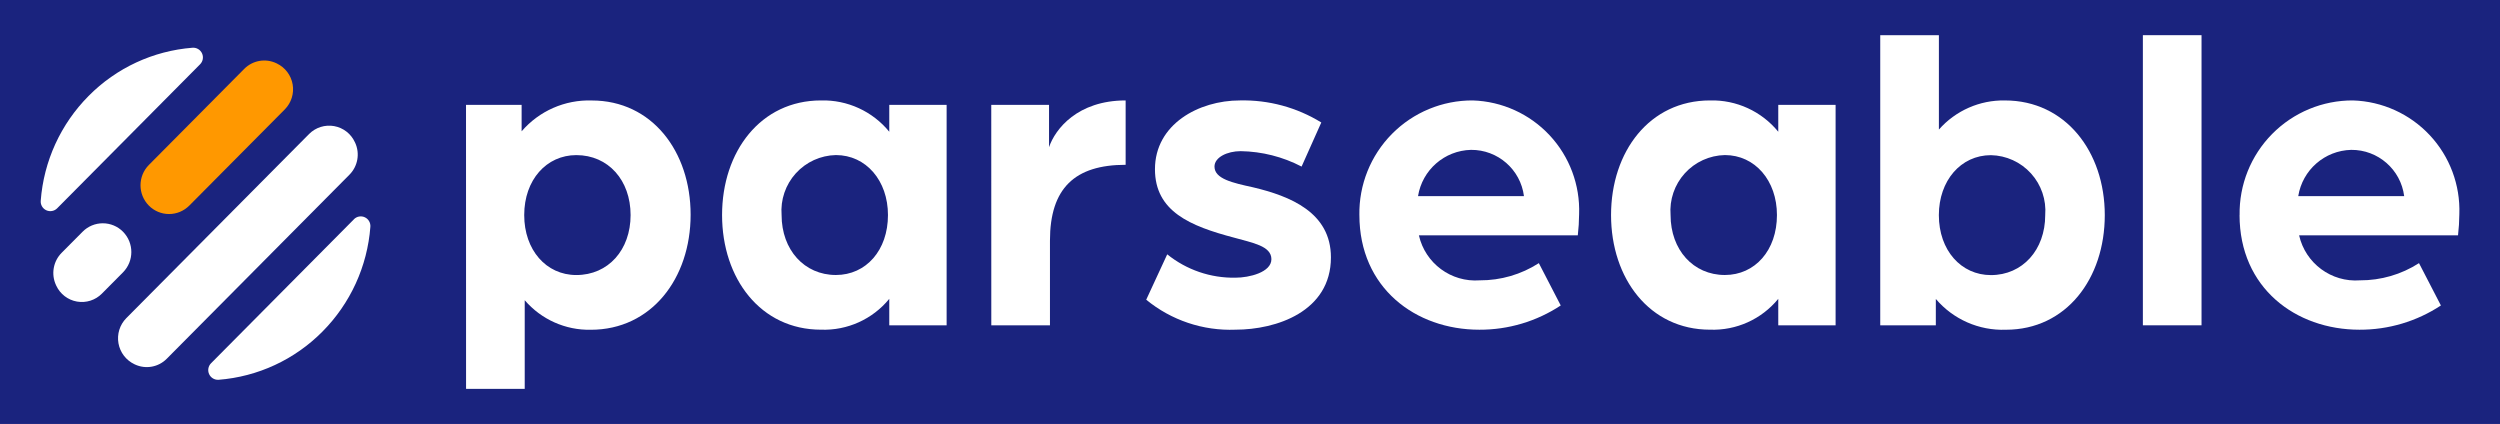
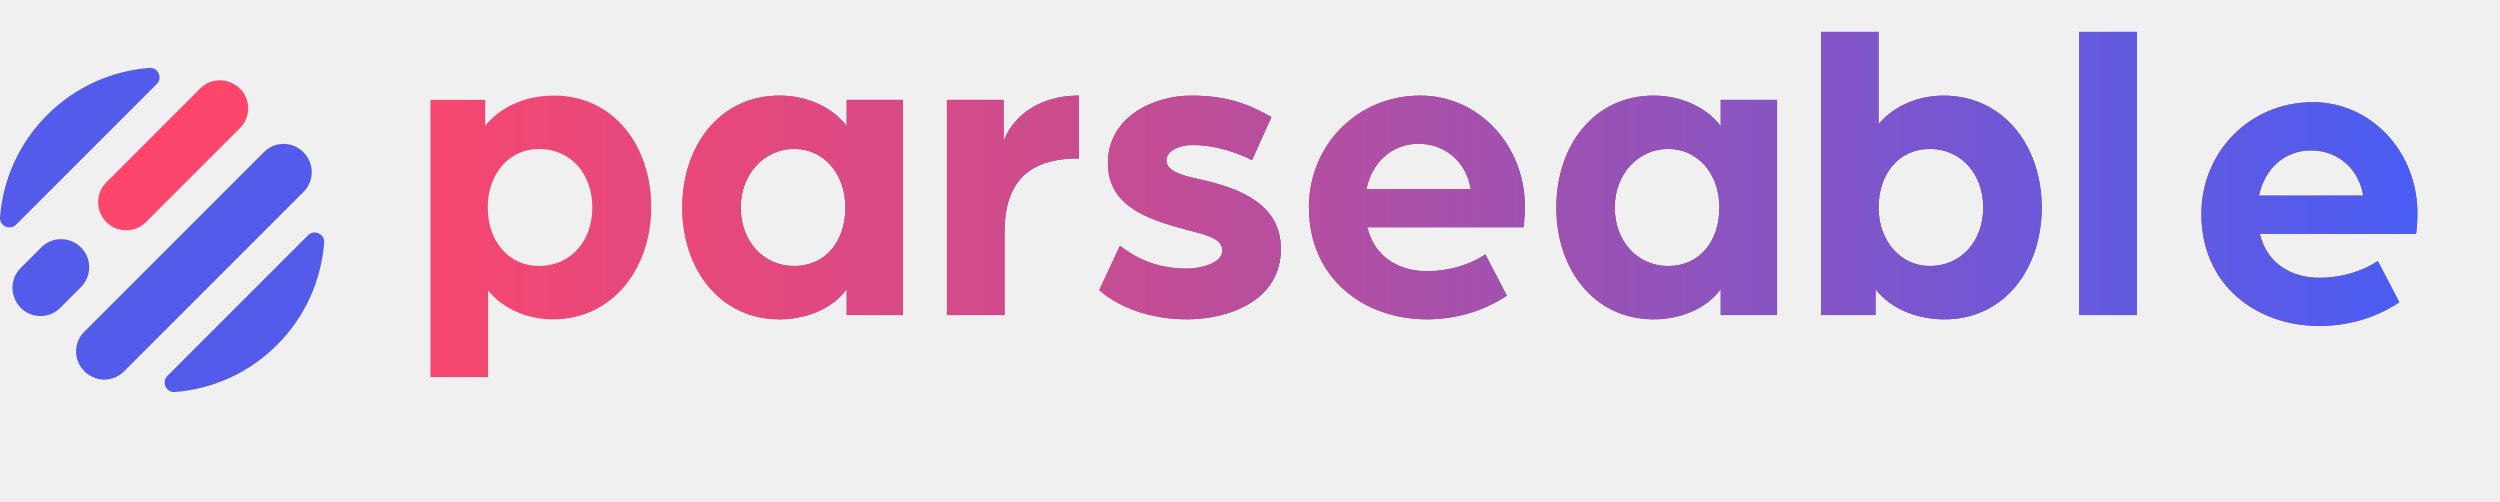
- <svg xmlns="http://www.w3.org/2000/svg" id="Group_295" data-name="Group 295" width="178.376" height="30.25" viewBox="0 0 178.376 30.25">
+ <svg xmlns="http://www.w3.org/2000/svg" xmlns:xlink="http://www.w3.org/1999/xlink" id="Layer_1" viewBox="0 0 721.95 144.74">
  <defs>
-     <clipPath id="clip-path">
-       <rect id="Rectangle_745" data-name="Rectangle 745" width="178.376" height="30.25" fill="none" />
+     <style>.cls-1{fill:none;}.cls-2{fill:url(#linear-gradient);}.cls-3{clip-path:url(#clippath);}.cls-4{fill:#fc466b;}.cls-5{fill:#545beb;}.cls-6{clip-path:url(#clippath-1);}.cls-7{clip-path:url(#clippath-4);}.cls-8{clip-path:url(#clippath-3);}.cls-9{clip-path:url(#clippath-2);}.cls-10{clip-path:url(#clippath-7);}.cls-11{clip-path:url(#clippath-8);}.cls-12{clip-path:url(#clippath-6);}.cls-13{clip-path:url(#clippath-5);}.cls-14{fill:url(#linear-gradient-8);}.cls-15{fill:url(#linear-gradient-9);}.cls-16{fill:url(#linear-gradient-3);}.cls-17{fill:url(#linear-gradient-4);}.cls-18{fill:url(#linear-gradient-2);}.cls-19{fill:url(#linear-gradient-6);}.cls-20{fill:url(#linear-gradient-7);}.cls-21{fill:url(#linear-gradient-5);}.cls-22{fill:url(#linear-gradient-14);}.cls-23{fill:url(#linear-gradient-18);}.cls-24{fill:url(#linear-gradient-22);}.cls-25{fill:url(#linear-gradient-20);}.cls-26{fill:url(#linear-gradient-21);}.cls-27{fill:url(#linear-gradient-23);}.cls-28{fill:url(#linear-gradient-15);}.cls-29{fill:url(#linear-gradient-19);}.cls-30{fill:url(#linear-gradient-16);}.cls-31{fill:url(#linear-gradient-17);}.cls-32{fill:url(#linear-gradient-13);}.cls-33{fill:url(#linear-gradient-12);}.cls-34{fill:url(#linear-gradient-10);}.cls-35{fill:url(#linear-gradient-11);}.cls-36{fill:url(#linear-gradient-24);}</style>
+     <clipPath id="clippath">
+       <path class="cls-1" d="M124.32,28.84h15.78v7.46c5.1-6.09,12.43-8.7,19.88-8.7,17.15,0,28.09,14.42,28.09,32.19s-11.19,32.44-28.34,32.44c-7.21,0-14.29-2.86-18.77-8.33v24.98h-16.65V28.84Zm46.73,31.07c0-9.82-6.34-16.9-15.41-16.9-8.45,0-14.79,6.96-14.79,16.9s6.21,16.9,14.79,16.9c9.07,0,15.41-7.08,15.41-16.9Z" />
    </clipPath>
+     <linearGradient id="linear-gradient" x1="108.22" y1="72.42" x2="711.81" y2="72.42" gradientTransform="matrix(1, 0, 0, 1, 0, 0)" gradientUnits="userSpaceOnUse">
+       <stop offset="0" stop-color="#fc466b" />
+       <stop offset=".47" stop-color="#a550ac" />
+       <stop offset="1" stop-color="#3f5efb" />
+     </linearGradient>
+     <linearGradient id="linear-gradient-2" x1="197.02" y1="59.91" x2="260.77" y2="59.91" gradientTransform="matrix(1, 0, 0, 1, 0, 0)" gradientUnits="userSpaceOnUse">
+       <stop offset="0" stop-color="#fc466b" />
+       <stop offset=".12" stop-color="#ee4775" />
+       <stop offset=".33" stop-color="#cb4c8f" />
+       <stop offset=".62" stop-color="#9253bb" />
+       <stop offset=".97" stop-color="#445df6" />
+       <stop offset="1" stop-color="#3f5efb" />
+     </linearGradient>
+     <clipPath id="clippath-1">
+       <path class="cls-18" d="M197.02,59.91c0-17.9,10.94-32.31,28.09-32.31,7.21,0,14.91,2.86,19.39,8.82v-7.58h16.28v62.14h-16.28v-7.46c-4.35,5.97-12.18,8.7-19.39,8.7-17.15,0-28.09-14.42-28.09-32.31Zm47.1,0c0-9.7-6.21-16.9-14.79-16.9s-15.41,7.21-15.41,16.9,6.46,16.9,15.41,16.9,14.79-6.96,14.79-16.9Z" />
+     </clipPath>
+     <linearGradient id="linear-gradient-3" x1="108.68" y1="72.32" x2="712.27" y2="72.32" xlink:href="#linear-gradient-2" />
+     <linearGradient id="linear-gradient-4" x1="273.45" y1="59.29" x2="311.6" y2="59.29" xlink:href="#linear-gradient-2" />
+     <linearGradient id="linear-gradient-5" x1="273.45" y1="59.29" x2="311.6" y2="59.29" xlink:href="#linear-gradient-2" />
+     <clipPath id="clippath-2">
+       <path class="cls-21" d="M273.45,28.84h16.4v11.93c1.74-5.09,8.08-13.17,21.75-13.17v18.15c-14.42,0-21.5,6.59-21.5,21.38v23.86h-16.65V28.84Z" />
+     </clipPath>
+     <linearGradient id="linear-gradient-6" x1="108.68" y1="72.32" x2="712.27" y2="72.32" xlink:href="#linear-gradient-2" />
+     <linearGradient id="linear-gradient-7" x1="317.44" x2="369.89" xlink:href="#linear-gradient-2" />
+     <linearGradient id="linear-gradient-8" x1="317.44" x2="369.89" xlink:href="#linear-gradient-2" />
+     <clipPath id="clippath-3">
+       <path class="cls-14" d="M317.44,83.77l5.97-12.8c4.23,3.23,10.07,6.59,19.39,6.59,3.85,0,10.19-1.49,10.19-5.22s-5.34-4.6-10.69-6.09c-12.3-3.23-22.37-7.33-22.37-19.26,0-12.68,12.43-19.39,24.11-19.39,10.19,0,16.65,2.49,23.12,6.21l-5.59,12.43c-6.09-2.98-11.81-4.35-17.27-4.35-3.85,0-7.46,1.74-7.46,4.35,0,3.48,5.22,4.6,10.94,5.84,10.56,2.49,22.12,7.08,22.12,19.76,0,15.29-15.54,20.38-27.09,20.38-13.3,0-21.87-5.22-25.35-8.45Z" />
+     </clipPath>
+     <linearGradient id="linear-gradient-9" x1="108.68" y1="72.32" x2="712.27" y2="72.32" xlink:href="#linear-gradient-2" />
+     <linearGradient id="linear-gradient-10" x1="377.97" x2="440.35" xlink:href="#linear-gradient-2" />
+     <linearGradient id="linear-gradient-11" x1="377.97" x2="440.35" xlink:href="#linear-gradient-2" />
+     <clipPath id="clippath-4">
+       <path class="cls-35" d="M377.97,59.91c0-17.9,13.92-32.31,32.19-32.31,16.9,0,30.2,14.42,30.2,32.06,0,2.98-.37,5.97-.37,5.97h-45.11c1.99,8.57,9.07,12.68,17.28,12.68,5.96,0,12.18-1.74,16.78-4.85l6.21,11.93c-6.96,4.6-15.04,6.83-23.11,6.83-18.15,0-34.05-11.81-34.05-32.31Zm46.73-5.34c-1.24-7.83-7.46-13.05-15.04-13.05s-13.42,5.22-15.04,13.05h30.08Z" />
+     </clipPath>
+     <linearGradient id="linear-gradient-12" x1="108.68" y1="72.32" x2="712.27" y2="72.32" xlink:href="#linear-gradient-2" />
+     <linearGradient id="linear-gradient-13" x1="449.42" x2="513.18" xlink:href="#linear-gradient-2" />
+     <linearGradient id="linear-gradient-14" x1="449.42" x2="513.18" xlink:href="#linear-gradient-2" />
+     <clipPath id="clippath-5">
+       <path class="cls-22" d="M449.42,59.91c0-17.9,10.94-32.31,28.09-32.31,7.21,0,14.91,2.86,19.39,8.82v-7.58h16.28v62.14h-16.28v-7.46c-4.35,5.97-12.18,8.7-19.39,8.7-17.15,0-28.09-14.42-28.09-32.31Zm47.1,0c0-9.7-6.21-16.9-14.79-16.9s-15.41,7.21-15.41,16.9,6.46,16.9,15.41,16.9,14.79-6.96,14.79-16.9Z" />
+     </clipPath>
+     <linearGradient id="linear-gradient-15" x1="108.68" y1="72.32" x2="712.27" y2="72.32" xlink:href="#linear-gradient-2" />
+     <linearGradient id="linear-gradient-16" x1="525.85" y1="50.71" x2="589.61" y2="50.71" xlink:href="#linear-gradient-2" />
+     <linearGradient id="linear-gradient-17" x1="525.85" y1="50.71" x2="589.61" y2="50.71" xlink:href="#linear-gradient-2" />
+     <clipPath id="clippath-6">
+       <path class="cls-31" d="M541.64,83.52v7.46h-15.78V9.21h16.65v26.6c4.48-5.34,11.56-8.2,18.77-8.2,17.15,0,28.33,14.42,28.33,32.31s-10.94,32.31-28.09,32.31c-7.46,0-15.29-2.73-19.88-8.7Zm31.07-23.61c0-9.7-6.46-16.9-15.41-16.9s-14.79,7.21-14.79,16.9,6.34,16.9,14.79,16.9c8.95,0,15.41-7.08,15.41-16.9Z" />
+     </clipPath>
+     <linearGradient id="linear-gradient-18" x1="108.68" y1="72.32" x2="712.27" y2="72.32" gradientTransform="matrix(1, 0, 0, 1, 0, 0)" gradientUnits="userSpaceOnUse">
+       <stop offset="0" stop-color="#fc466b" />
+       <stop offset=".12" stop-color="#ee4775" />
+       <stop offset=".33" stop-color="#cb4b8f" />
+       <stop offset=".59" stop-color="#9a52b6" />
+       <stop offset=".87" stop-color="#5b5ae5" />
+       <stop offset="1" stop-color="#3f5efb" />
+     </linearGradient>
+     <linearGradient id="linear-gradient-19" x1="600.42" y1="50.09" x2="617.07" y2="50.09" xlink:href="#linear-gradient-2" />
+     <linearGradient id="linear-gradient-20" x1="600.42" y1="50.09" x2="617.07" y2="50.09" xlink:href="#linear-gradient-2" />
+     <clipPath id="clippath-7">
+       <path class="cls-25" d="M600.42,9.21h16.65V90.98h-16.65V9.21Z" />
+     </clipPath>
+     <linearGradient id="linear-gradient-21" x1="108.68" y1="72.32" x2="712.27" y2="72.32" xlink:href="#linear-gradient-2" />
+     <linearGradient id="linear-gradient-22" x1="635.71" y1="61.82" x2="698.09" y2="61.82" xlink:href="#linear-gradient-2" />
+     <linearGradient id="linear-gradient-23" x1="635.71" y1="61.82" x2="698.09" y2="61.82" xlink:href="#linear-gradient-2" />
+     <clipPath id="clippath-8">
+       <path class="cls-27" d="M635.71,61.82c0-17.9,13.92-32.31,32.19-32.31,16.9,0,30.2,14.42,30.2,32.06,0,2.98-.37,5.97-.37,5.97h-45.11c1.99,8.57,9.07,12.68,17.27,12.68,5.97,0,12.18-1.74,16.78-4.85l6.21,11.93c-6.96,4.6-15.04,6.83-23.12,6.83-18.15,0-34.05-11.81-34.05-32.31Zm46.73-5.34c-1.24-7.83-7.46-13.05-15.04-13.05s-13.42,5.22-15.04,13.05h30.08Z" />
+     </clipPath>
+     <linearGradient id="linear-gradient-24" x1="118.36" y1="72.37" x2="721.95" y2="72.37" gradientTransform="matrix(1, 0, 0, 1, 0, 0)" gradientUnits="userSpaceOnUse">
+       <stop offset="0" stop-color="#fc466b" />
+       <stop offset=".12" stop-color="#ee4775" />
+       <stop offset=".33" stop-color="#cb4c8f" />
+       <stop offset=".62" stop-color="#9353ba" />
+       <stop offset=".91" stop-color="#545beb" />
+       <stop offset="1" stop-color="#3f5efb" />
+     </linearGradient>
  </defs>
-   <rect id="Rectangle_743" data-name="Rectangle 743" width="178.376" height="30.25" fill="#1a237e" />
-   <g id="Group_294" data-name="Group 294">
-     <g id="Group_293" data-name="Group 293" clip-path="url(#clip-path)">
-       <path id="Path_351" data-name="Path 351" d="M156.932,33.888H160.9v1.888a6.333,6.333,0,0,1,5-2.2c4.31,0,7.058,3.65,7.058,8.148,0,4.562-2.811,8.212-7.121,8.212a6.049,6.049,0,0,1-4.716-2.108v6.323h-4.185Zm11.743,7.865c0-2.486-1.593-4.279-3.873-4.279-2.124,0-3.717,1.761-3.717,4.279,0,2.485,1.562,4.278,3.717,4.278,2.28,0,3.873-1.793,3.873-4.278" transform="translate(-123.682 -26.407)" fill="#fff" />
-       <path id="Path_352" data-name="Path 352" d="M243.16,41.753c0-4.531,2.748-8.18,7.058-8.18a6.082,6.082,0,0,1,4.872,2.234V33.888h4.092V49.618H255.09V47.73a6.012,6.012,0,0,1-4.872,2.2c-4.31,0-7.058-3.65-7.058-8.18m11.837,0c0-2.454-1.562-4.279-3.717-4.279a3.968,3.968,0,0,0-3.873,4.279c0,2.485,1.624,4.278,3.873,4.278,2.155,0,3.717-1.762,3.717-4.278" transform="translate(-191.64 -26.407)" fill="#fff" />
-       <path id="Path_353" data-name="Path 353" d="M333.812,33.888h4.122v3.02c.437-1.29,2.03-3.335,5.466-3.335v4.593c-3.623,0-5.4,1.668-5.4,5.411v6.041h-4.185Z" transform="translate(-263.085 -26.407)" fill="#fff" />
-       <path id="Path_354" data-name="Path 354" d="M385.991,47.794l1.5-3.241a7.529,7.529,0,0,0,4.872,1.667c.968,0,2.561-.377,2.561-1.321s-1.343-1.164-2.686-1.542c-3.092-.818-5.622-1.856-5.622-4.876,0-3.209,3.123-4.908,6.059-4.908a10.6,10.6,0,0,1,5.809,1.573l-1.406,3.146a9.739,9.739,0,0,0-4.341-1.1c-.968,0-1.874.441-1.874,1.1,0,.881,1.312,1.164,2.748,1.479,2.655.629,5.56,1.793,5.56,5,0,3.87-3.9,5.159-6.809,5.159a9.454,9.454,0,0,1-6.371-2.139" transform="translate(-304.209 -26.407)" fill="#fff" />
-       <path id="Path_355" data-name="Path 355" d="M457.777,41.753a8.049,8.049,0,0,1,8.089-8.18,7.84,7.84,0,0,1,7.589,8.117,14.089,14.089,0,0,1-.093,1.51H462.024a4.135,4.135,0,0,0,4.342,3.209,7.708,7.708,0,0,0,4.216-1.227l1.562,3.02a10.466,10.466,0,0,1-5.809,1.73c-4.56,0-8.557-2.989-8.557-8.179M469.52,40.4a3.781,3.781,0,0,0-3.779-3.3,3.924,3.924,0,0,0-3.779,3.3Z" transform="translate(-360.785 -26.407)" fill="#fff" />
-       <path id="Path_356" data-name="Path 356" d="M542.531,41.753c0-4.531,2.749-8.18,7.059-8.18a6.083,6.083,0,0,1,4.872,2.234V33.888h4.091V49.618h-4.091V47.73a6.013,6.013,0,0,1-4.872,2.2c-4.31,0-7.059-3.65-7.059-8.18m11.837,0c0-2.454-1.562-4.279-3.717-4.279a3.968,3.968,0,0,0-3.873,4.279c0,2.485,1.624,4.278,3.873,4.278,2.155,0,3.717-1.762,3.717-4.278" transform="translate(-427.582 -26.407)" fill="#fff" />
-       <path id="Path_357" data-name="Path 357" d="M637.151,30.571v1.888h-3.966v-20.7h4.185v6.733a6.127,6.127,0,0,1,4.716-2.077c4.31,0,7.12,3.65,7.12,8.18s-2.748,8.18-7.058,8.18a6.259,6.259,0,0,1-5-2.2m7.808-5.977a3.967,3.967,0,0,0-3.873-4.279c-2.155,0-3.716,1.824-3.716,4.279,0,2.517,1.593,4.278,3.716,4.278,2.249,0,3.873-1.793,3.873-4.278" transform="translate(-499.029 -9.248)" fill="#fff" />
-       <rect id="Rectangle_744" data-name="Rectangle 744" width="4.185" height="20.701" transform="translate(152.895 2.51)" fill="#fff" />
-       <path id="Path_358" data-name="Path 358" d="M754.2,41.753a8.049,8.049,0,0,1,8.089-8.18,7.84,7.84,0,0,1,7.589,8.117,14.052,14.052,0,0,1-.094,1.51H758.446a4.135,4.135,0,0,0,4.341,3.209A7.71,7.71,0,0,0,767,45.182l1.562,3.02a10.469,10.469,0,0,1-5.809,1.73c-4.56,0-8.557-2.989-8.557-8.179M765.942,40.4a3.781,3.781,0,0,0-3.779-3.3,3.923,3.923,0,0,0-3.779,3.3Z" transform="translate(-594.403 -26.407)" fill="#fff" />
-       <path id="Path_359" data-name="Path 359" d="M80.494,72.547l-10.2,10.277A.693.693,0,0,0,70.83,84a11.708,11.708,0,0,0,7.418-3.442,11.871,11.871,0,0,0,3.417-7.472.687.687,0,0,0-1.171-.543" transform="translate(-55.239 -56.902)" fill="#fff" />
-       <path id="Path_360" data-name="Path 360" d="M56.661,43.218l-.018-.039a2.018,2.018,0,0,0-3.263-.59L40.331,55.734a2.047,2.047,0,0,0,.586,3.287l.038.018a2,2,0,0,0,2.268-.413L56.252,45.5a2.034,2.034,0,0,0,.41-2.285" transform="translate(-31.322 -33.032)" fill="#fff" />
-       <path id="Path_361" data-name="Path 361" d="M25.071,17.131a.693.693,0,0,0-.539-1.18,11.708,11.708,0,0,0-7.418,3.442A11.87,11.87,0,0,0,13.7,26.866a.687.687,0,0,0,1.171.543Z" transform="translate(-10.794 -12.545)" fill="#fff" />
-       <path id="Path_362" data-name="Path 362" d="M20.064,75.227l-1.5,1.509a2.047,2.047,0,0,0-.4,2.309l.016.035a2.012,2.012,0,0,0,3.254.57l1.508-1.519a2.064,2.064,0,0,0,0-2.9,2.027,2.027,0,0,0-2.882,0" transform="translate(-14.166 -58.698)" fill="#fff" />
-       <path id="Path_363" data-name="Path 363" d="M50.793,30.583l6.817-6.867a2.042,2.042,0,0,0-.566-3.277l-.034-.016a2.01,2.01,0,0,0-2.292.4l-6.807,6.857a2.064,2.064,0,0,0,0,2.9,2.027,2.027,0,0,0,2.882,0" transform="translate(-37.29 -15.91)" fill="#ff9800" />
+   <g class="cls-3">
+     <rect class="cls-2" x="108.22" y=".1" width="603.59" height="144.64" />
+   </g>
+   <g>
+     <path class="cls-18" d="M197.02,59.91c0-17.9,10.94-32.31,28.09-32.31,7.21,0,14.91,2.86,19.39,8.82v-7.58h16.28v62.14h-16.28v-7.46c-4.35,5.97-12.18,8.7-19.39,8.7-17.15,0-28.09-14.42-28.09-32.31Zm47.1,0c0-9.7-6.21-16.9-14.79-16.9s-15.41,7.21-15.41,16.9,6.46,16.9,15.41,16.9,14.79-6.96,14.79-16.9Z" />
+     <g class="cls-6">
+       <rect class="cls-16" x="108.68" width="603.59" height="144.64" />
+     </g>
+   </g>
+   <g>
+     <path class="cls-17" d="M273.45,28.84h16.4v11.93c1.74-5.09,8.08-13.17,21.75-13.17v18.15c-14.42,0-21.5,6.59-21.5,21.38v23.86h-16.65V28.84Z" />
+     <g class="cls-9">
+       <rect class="cls-19" x="108.68" width="603.59" height="144.64" />
+     </g>
+   </g>
+   <g>
+     <path class="cls-20" d="M317.44,83.77l5.97-12.8c4.23,3.23,10.07,6.59,19.39,6.59,3.85,0,10.19-1.49,10.19-5.22s-5.34-4.6-10.69-6.09c-12.3-3.23-22.37-7.33-22.37-19.26,0-12.68,12.43-19.39,24.11-19.39,10.19,0,16.65,2.49,23.12,6.21l-5.59,12.43c-6.09-2.98-11.81-4.35-17.27-4.35-3.85,0-7.46,1.74-7.46,4.35,0,3.48,5.22,4.6,10.94,5.84,10.56,2.49,22.12,7.08,22.12,19.76,0,15.29-15.54,20.38-27.09,20.38-13.3,0-21.87-5.22-25.35-8.45Z" />
+     <g class="cls-8">
+       <rect class="cls-15" x="108.68" width="603.59" height="144.64" />
+     </g>
+   </g>
+   <g>
+     <path class="cls-34" d="M377.97,59.91c0-17.9,13.92-32.31,32.19-32.31,16.9,0,30.2,14.42,30.2,32.06,0,2.98-.37,5.97-.37,5.97h-45.11c1.99,8.57,9.07,12.68,17.28,12.68,5.96,0,12.18-1.74,16.78-4.85l6.21,11.93c-6.96,4.6-15.04,6.83-23.11,6.83-18.15,0-34.05-11.81-34.05-32.31Zm46.73-5.34c-1.24-7.83-7.46-13.05-15.04-13.05s-13.42,5.22-15.04,13.05h30.08Z" />
+     <g class="cls-7">
+       <rect class="cls-33" x="108.68" width="603.59" height="144.64" />
+     </g>
+   </g>
+   <g>
+     <path class="cls-32" d="M449.42,59.91c0-17.9,10.94-32.31,28.09-32.31,7.21,0,14.91,2.86,19.39,8.82v-7.58h16.28v62.14h-16.28v-7.46c-4.35,5.97-12.18,8.7-19.39,8.7-17.15,0-28.09-14.42-28.09-32.31Zm47.1,0c0-9.7-6.21-16.9-14.79-16.9s-15.41,7.21-15.41,16.9,6.46,16.9,15.41,16.9,14.79-6.96,14.79-16.9Z" />
+     <g class="cls-13">
+       <rect class="cls-28" x="108.68" width="603.59" height="144.64" />
+     </g>
+   </g>
+   <g>
+     <path class="cls-30" d="M541.64,83.52v7.46h-15.78V9.21h16.65v26.6c4.48-5.34,11.56-8.2,18.77-8.2,17.15,0,28.33,14.42,28.33,32.31s-10.94,32.31-28.09,32.31c-7.46,0-15.29-2.73-19.88-8.7Zm31.07-23.61c0-9.7-6.46-16.9-15.41-16.9s-14.79,7.21-14.79,16.9,6.34,16.9,14.79,16.9c8.95,0,15.41-7.08,15.41-16.9Z" />
+     <g class="cls-12">
+       <rect class="cls-23" x="108.68" width="603.59" height="144.64" />
+     </g>
+   </g>
+   <g>
+     <path class="cls-29" d="M600.42,9.21h16.65V90.98h-16.65V9.21Z" />
+     <g class="cls-10">
+       <rect class="cls-26" x="108.68" width="603.59" height="144.64" />
+     </g>
+   </g>
+   <g>
+     <g>
+       <path class="cls-5" d="M88.95,67.95l-40.6,40.6c-1.79,1.79-.38,4.86,2.14,4.66,10.76-.84,21.29-5.37,29.52-13.6,8.23-8.23,12.76-18.76,13.6-29.52,.2-2.53-2.87-3.94-4.66-2.14Z" />
+       <path class="cls-5" d="M89.29,46.38l-.07-.15c-2.4-5.06-9.03-6.29-12.98-2.33L24.31,95.83c-3.96,3.96-2.73,10.58,2.33,12.98l.15,.07c3.04,1.43,6.65,.74,9.03-1.63l51.84-51.84c2.37-2.37,3.06-5.99,1.63-9.03Z" />
+       <path class="cls-5" d="M45.27,24.27c1.79-1.79,.38-4.86-2.14-4.66-10.76,.84-21.29,5.37-29.52,13.6C5.38,41.43,.85,51.96,0,62.72c-.2,2.53,2.87,3.94,4.66,2.14L45.27,24.27Z" />
+     </g>
+     <g>
+       <path class="cls-5" d="M11.92,71.44l-5.96,5.96c-2.4,2.4-3.04,6.05-1.59,9.12l.06,.14c2.37,5.03,9.02,6.18,12.95,2.25l6-6c3.17-3.17,3.17-8.3,0-11.47h0c-3.17-3.17-8.3-3.17-11.47,0Z" />
+       <path class="cls-4" d="M42.19,64.11l27.13-27.13c3.93-3.93,2.78-10.57-2.25-12.95l-.14-.06c-3.07-1.45-6.72-.82-9.12,1.59l-27.09,27.09c-3.17,3.17-3.17,8.3,0,11.47h0c3.17,3.17,8.3,3.17,11.47,0Z" />
+     </g>
+   </g>
+   <g>
+     <path class="cls-24" d="M635.71,61.82c0-17.9,13.92-32.31,32.19-32.31,16.9,0,30.2,14.42,30.2,32.06,0,2.98-.37,5.97-.37,5.97h-45.11c1.99,8.57,9.07,12.68,17.27,12.68,5.97,0,12.18-1.74,16.78-4.85l6.21,11.93c-6.96,4.6-15.04,6.83-23.12,6.83-18.15,0-34.05-11.81-34.05-32.31Zm46.73-5.34c-1.24-7.83-7.46-13.05-15.04-13.05s-13.42,5.22-15.04,13.05h30.08Z" />
+     <g class="cls-11">
+       <rect class="cls-36" x="118.36" y=".05" width="603.59" height="144.64" />
    </g>
  </g>
</svg>
